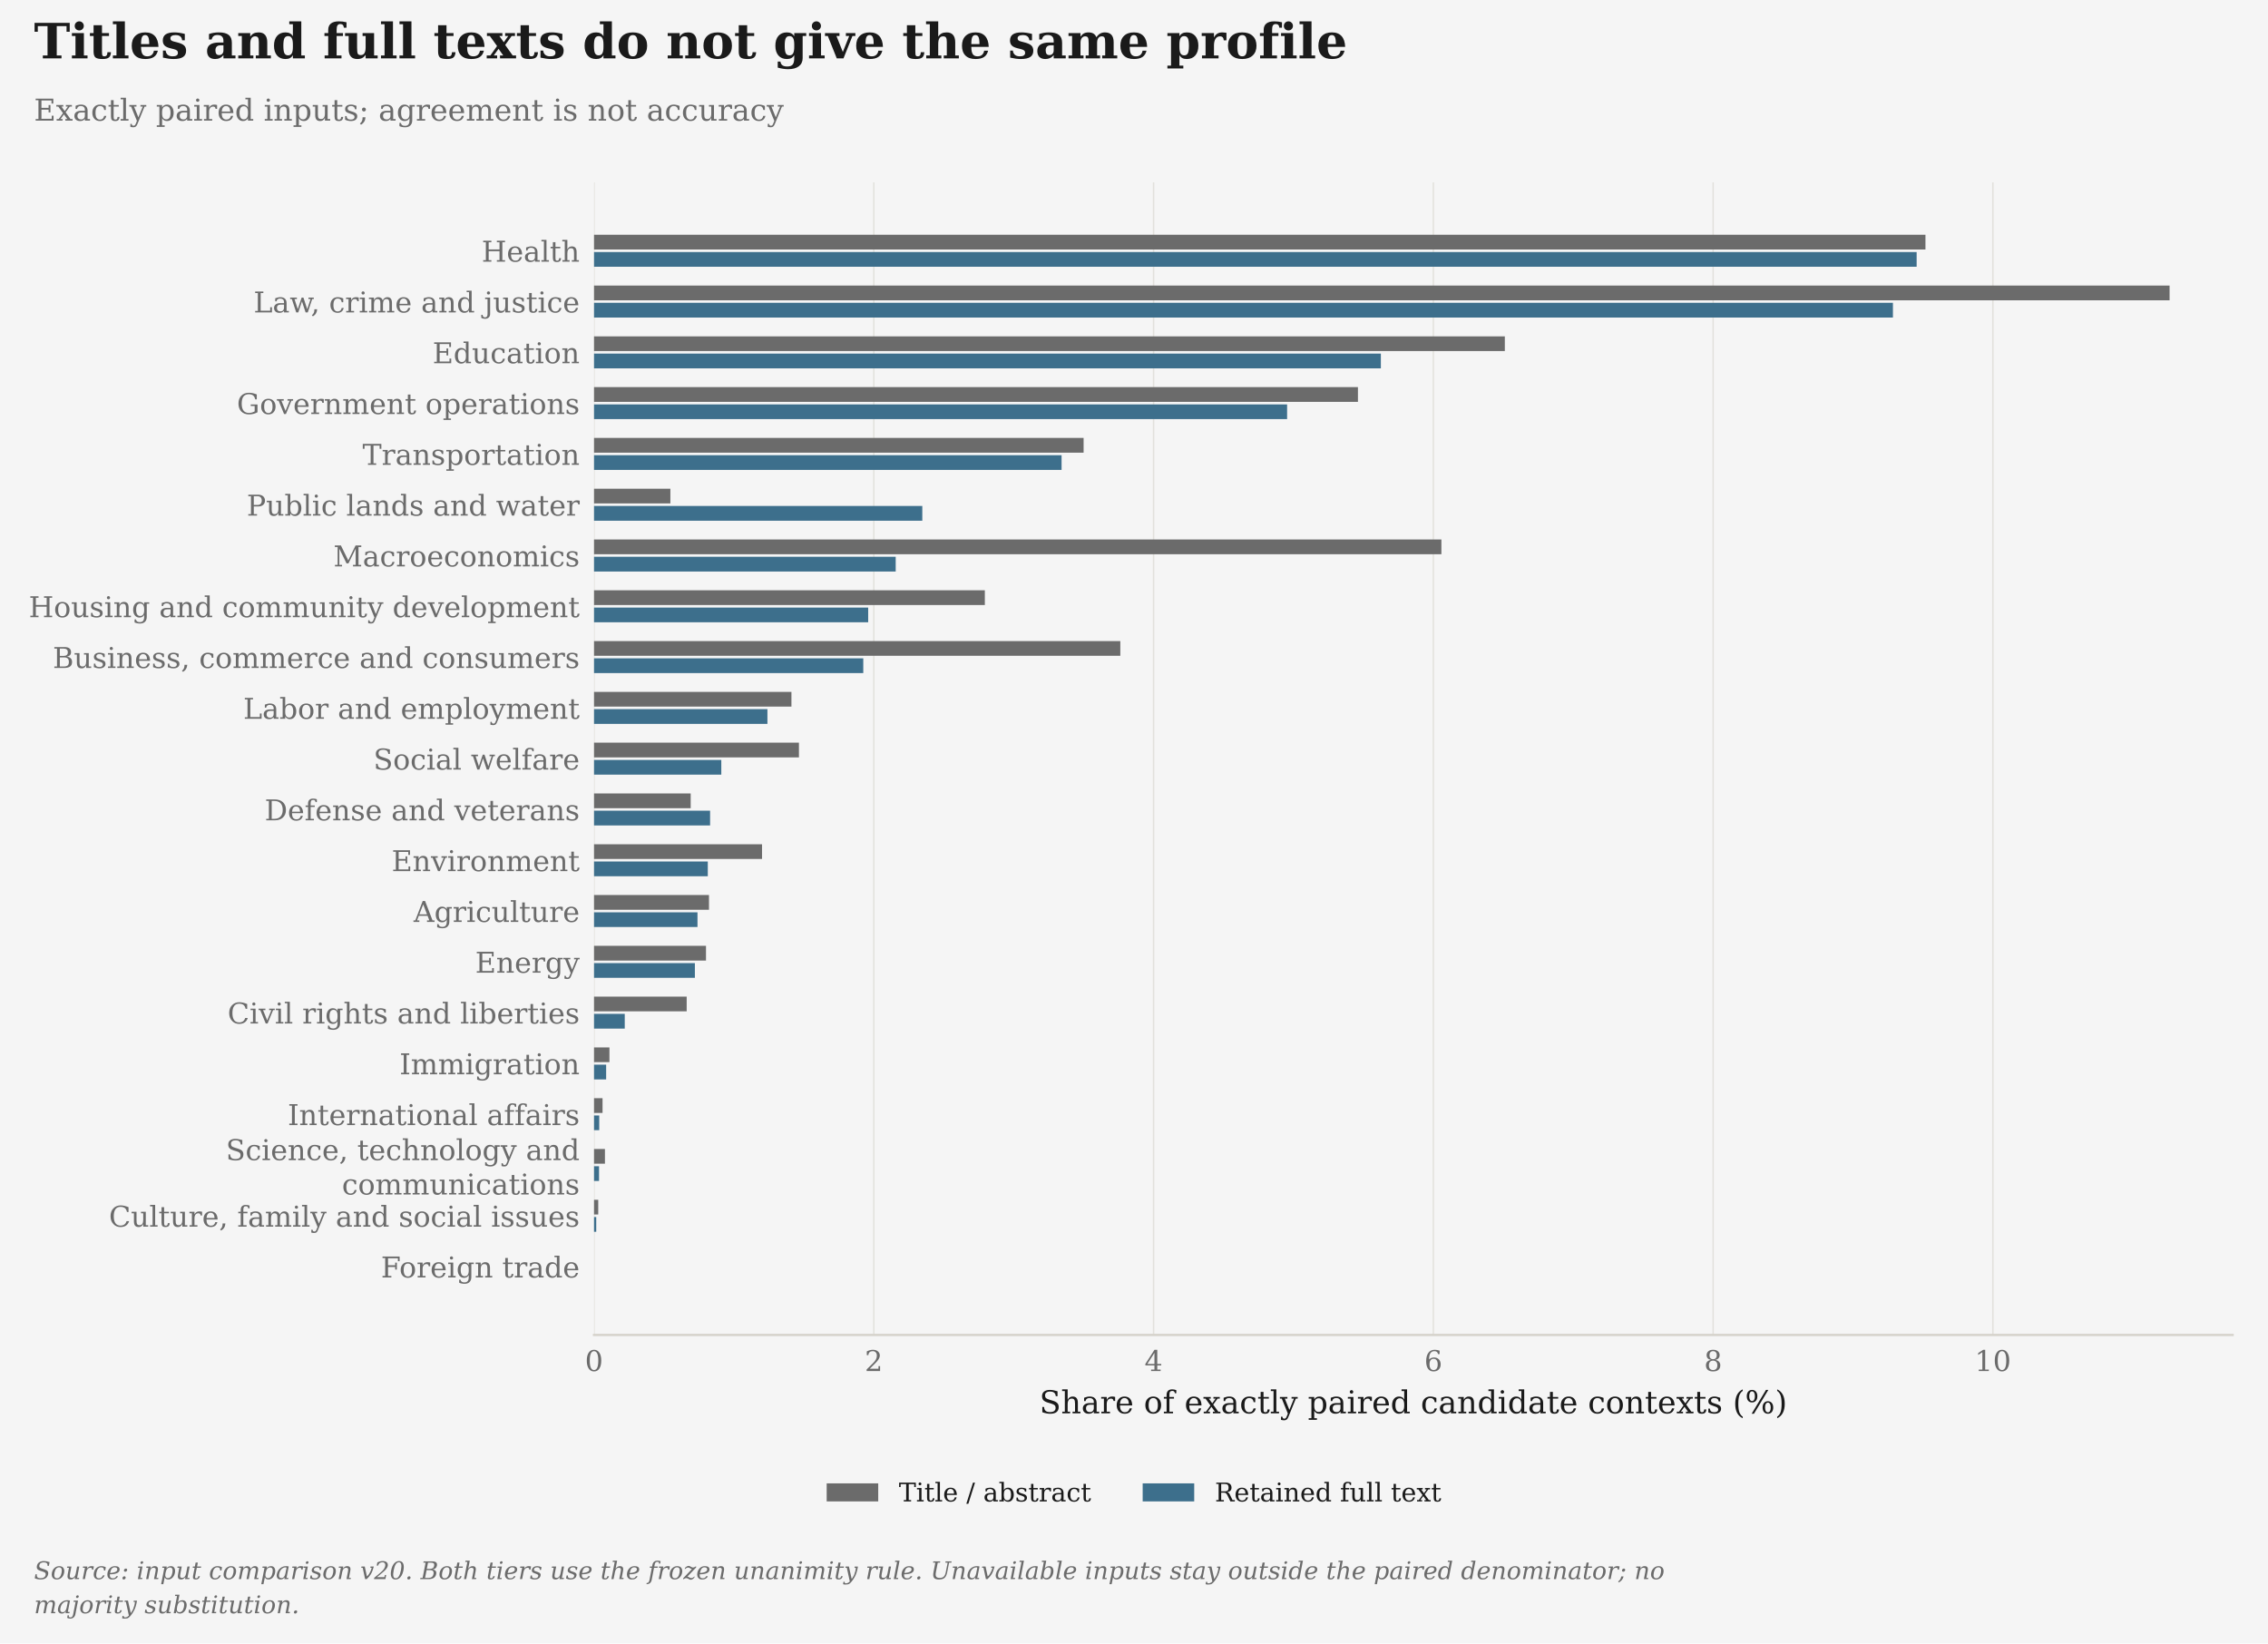
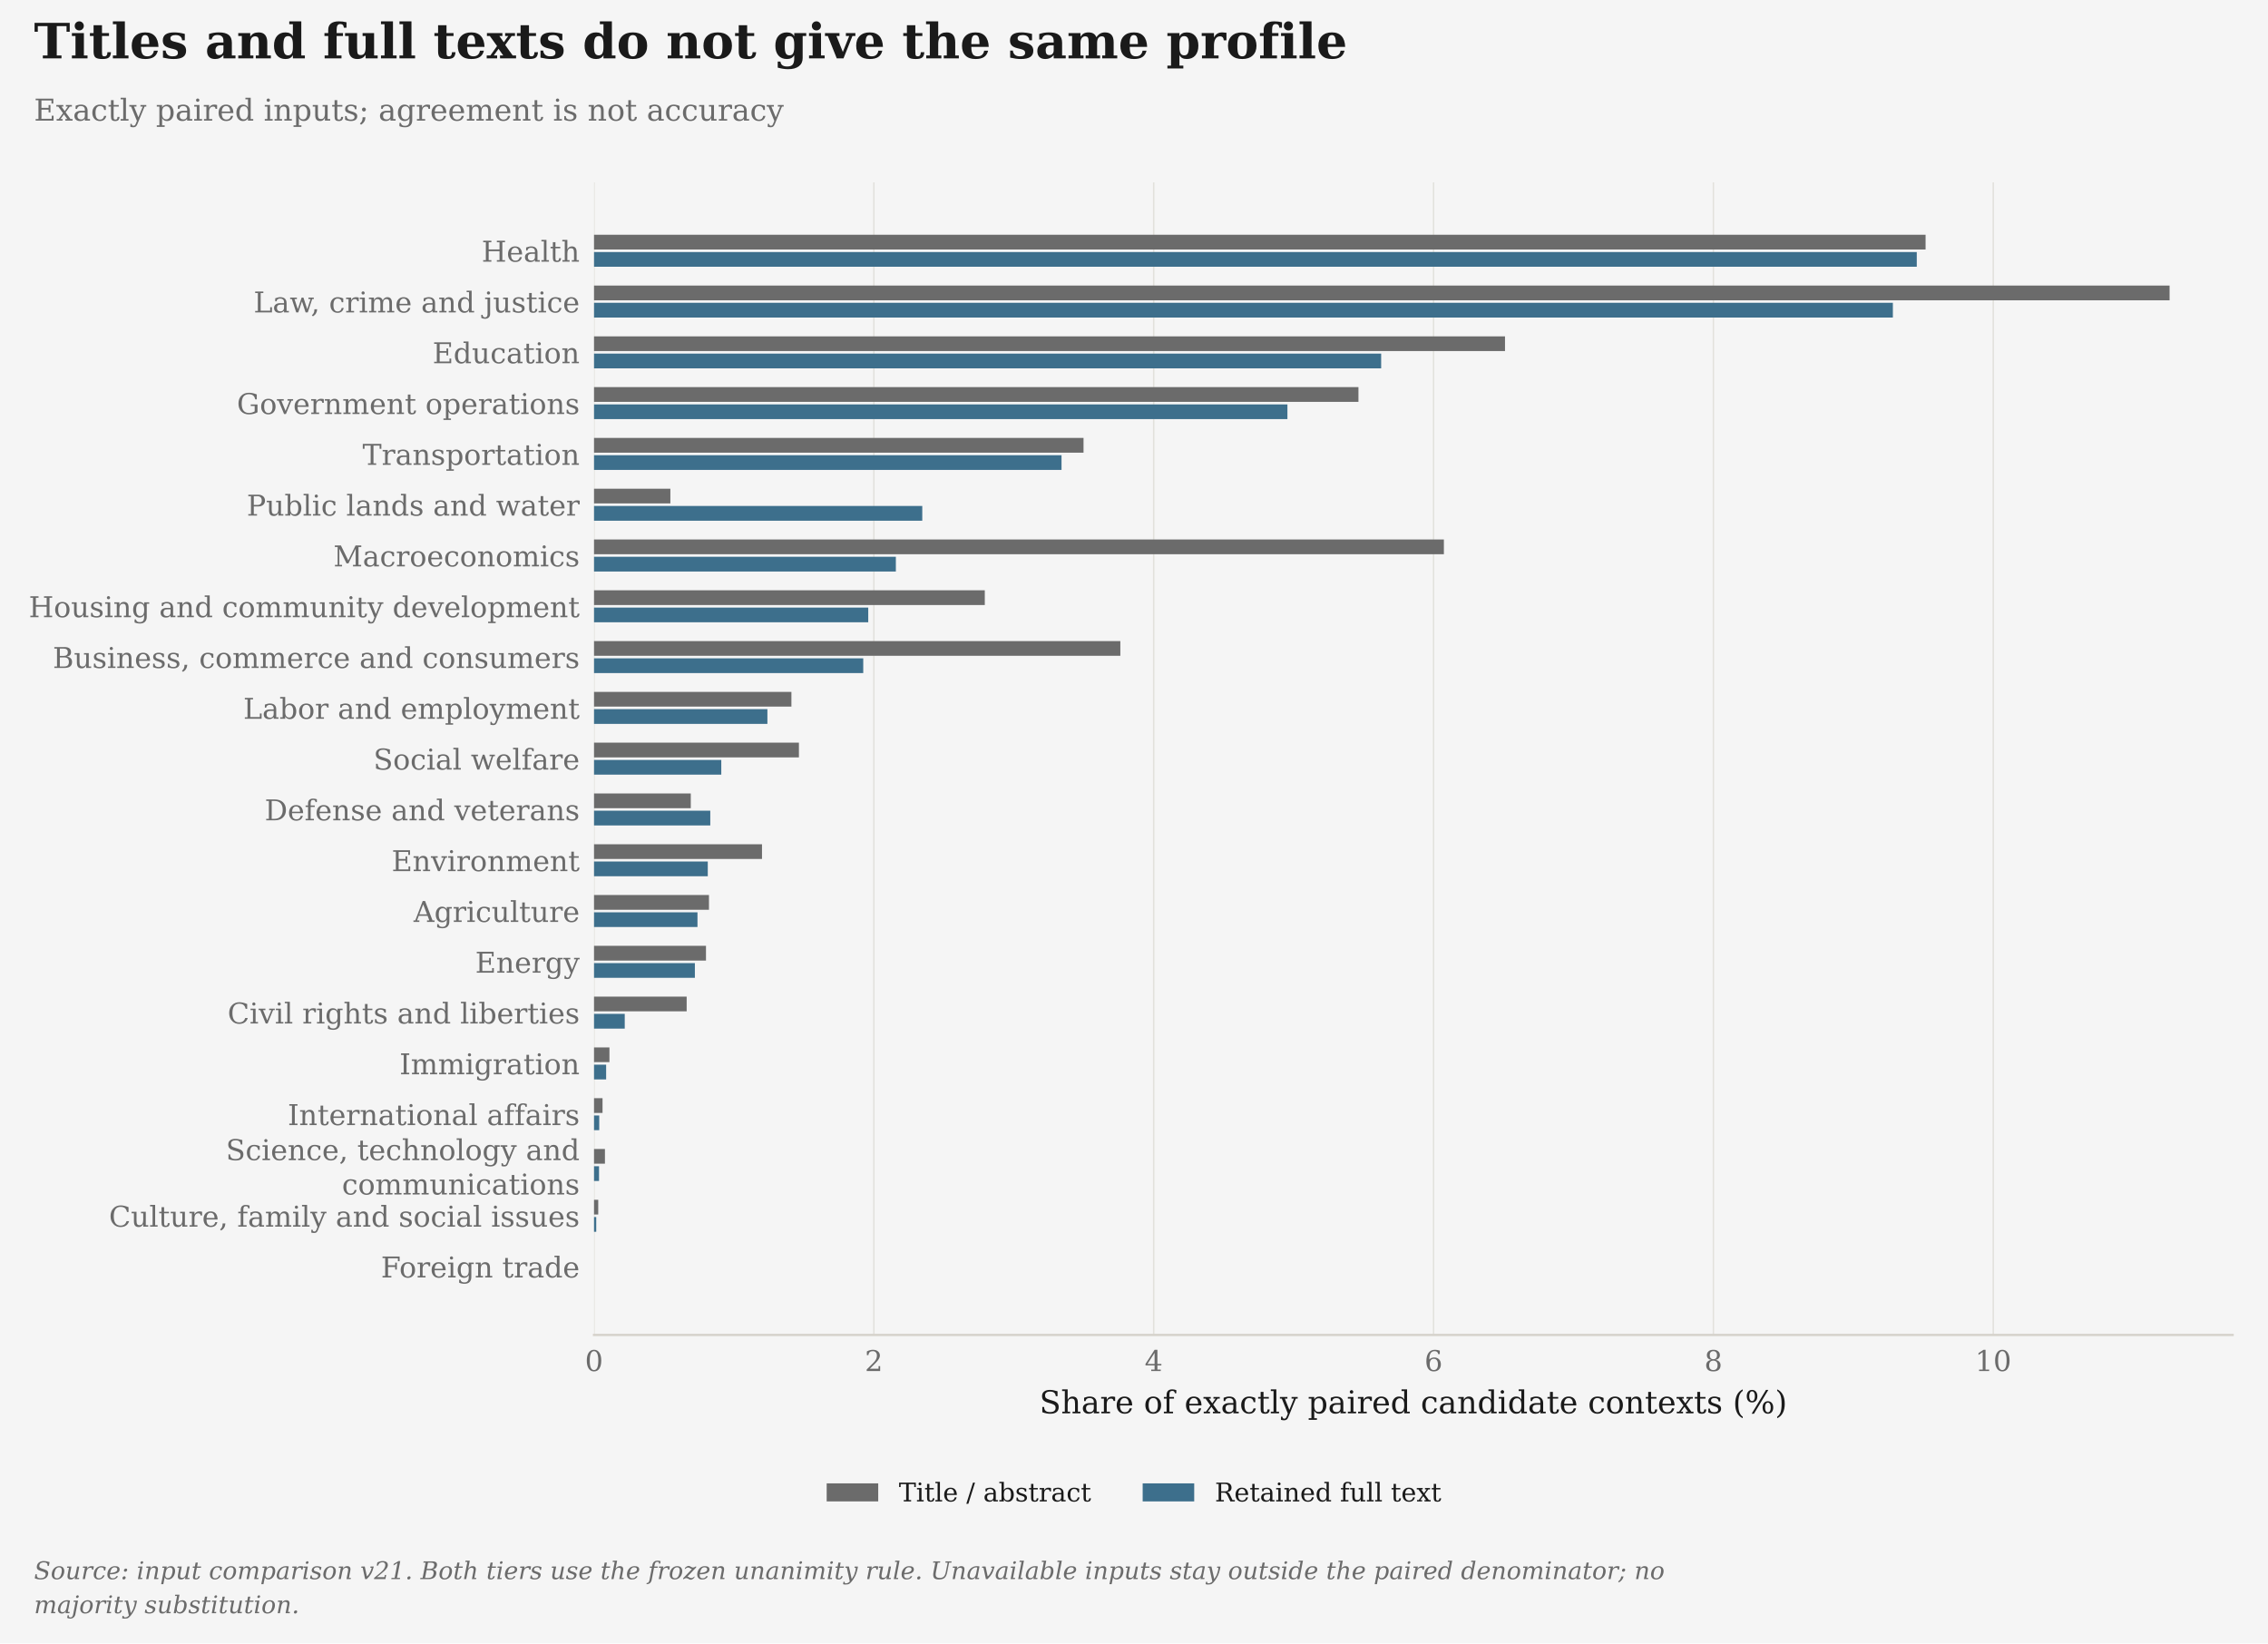
<svg xmlns="http://www.w3.org/2000/svg" width="792pt" height="573.84pt" viewBox="0 0 792 573.84" version="1.1">
  <defs>
    <style type="text/css">*{stroke-linejoin: round; stroke-linecap: butt}</style>
  </defs>
  <g id="figure_1">
    <g id="patch_1">
      <path d="M 0 573.84  L 792 573.84  L 792 0  L 0 0  z " style="fill: #f5f5f5" />
    </g>
    <g id="axes_1">
      <g id="patch_2">
        <path d="M 207.44 466.129  L 779.64 466.129  L 779.64 63.68  L 207.44 63.68  z " style="fill: #f5f5f5" />
      </g>
      <g id="matplotlib.axis_1">
        <g id="xtick_1">
          <g id="line2d_1">
-             <path d="M 207.44 466.129  L 207.44 63.68  " clip-path="url(#p539c1222c3)" style="fill: none; stroke: #d6d3cc; stroke-opacity: 0.6; stroke-width: 0.5; stroke-linecap: square" />
+             <path d="M 207.44 466.129  L 207.44 63.68  " clip-path="url(#p8d690644a4)" style="fill: none; stroke: #d6d3cc; stroke-opacity: 0.6; stroke-width: 0.5; stroke-linecap: square" />
          </g>
          <g id="line2d_2" />
          <g id="text_1">
            <text style="font-size: 10px; font-family: 'DejaVu Serif', 'Bitstream Vera Serif', 'Computer Modern Roman', 'New Century Schoolbook', 'Century Schoolbook L', 'Utopia', 'ITC Bookman', 'Bookman', 'Nimbus Roman No9 L', 'Times New Roman', 'Times', 'Palatino', 'Charter', serif; text-anchor: middle; fill: #6b6b6b" x="207.44" y="478.727" transform="rotate(-0 207.44 478.7269)">0</text>
          </g>
        </g>
        <g id="xtick_2">
          <g id="line2d_3">
-             <path d="M 305.139 466.129  L 305.139 63.68  " clip-path="url(#p539c1222c3)" style="fill: none; stroke: #d6d3cc; stroke-opacity: 0.6; stroke-width: 0.5; stroke-linecap: square" />
+             <path d="M 305.162 466.129  L 305.162 63.68  " clip-path="url(#p8d690644a4)" style="fill: none; stroke: #d6d3cc; stroke-opacity: 0.6; stroke-width: 0.5; stroke-linecap: square" />
          </g>
          <g id="line2d_4" />
          <g id="text_2">
-             <text style="font-size: 10px; font-family: 'DejaVu Serif', 'Bitstream Vera Serif', 'Computer Modern Roman', 'New Century Schoolbook', 'Century Schoolbook L', 'Utopia', 'ITC Bookman', 'Bookman', 'Nimbus Roman No9 L', 'Times New Roman', 'Times', 'Palatino', 'Charter', serif; text-anchor: middle; fill: #6b6b6b" x="305.139" y="478.727" transform="rotate(-0 305.1385 478.7269)">2</text>
+             <text style="font-size: 10px; font-family: 'DejaVu Serif', 'Bitstream Vera Serif', 'Computer Modern Roman', 'New Century Schoolbook', 'Century Schoolbook L', 'Utopia', 'ITC Bookman', 'Bookman', 'Nimbus Roman No9 L', 'Times New Roman', 'Times', 'Palatino', 'Charter', serif; text-anchor: middle; fill: #6b6b6b" x="305.162" y="478.727" transform="rotate(-0 305.1618 478.7269)">2</text>
          </g>
        </g>
        <g id="xtick_3">
          <g id="line2d_5">
-             <path d="M 402.837 466.129  L 402.837 63.68  " clip-path="url(#p539c1222c3)" style="fill: none; stroke: #d6d3cc; stroke-opacity: 0.6; stroke-width: 0.5; stroke-linecap: square" />
+             <path d="M 402.884 466.129  L 402.884 63.68  " clip-path="url(#p8d690644a4)" style="fill: none; stroke: #d6d3cc; stroke-opacity: 0.6; stroke-width: 0.5; stroke-linecap: square" />
          </g>
          <g id="line2d_6" />
          <g id="text_3">
-             <text style="font-size: 10px; font-family: 'DejaVu Serif', 'Bitstream Vera Serif', 'Computer Modern Roman', 'New Century Schoolbook', 'Century Schoolbook L', 'Utopia', 'ITC Bookman', 'Bookman', 'Nimbus Roman No9 L', 'Times New Roman', 'Times', 'Palatino', 'Charter', serif; text-anchor: middle; fill: #6b6b6b" x="402.837" y="478.727" transform="rotate(-0 402.8371 478.7269)">4</text>
+             <text style="font-size: 10px; font-family: 'DejaVu Serif', 'Bitstream Vera Serif', 'Computer Modern Roman', 'New Century Schoolbook', 'Century Schoolbook L', 'Utopia', 'ITC Bookman', 'Bookman', 'Nimbus Roman No9 L', 'Times New Roman', 'Times', 'Palatino', 'Charter', serif; text-anchor: middle; fill: #6b6b6b" x="402.884" y="478.727" transform="rotate(-0 402.8835 478.7269)">4</text>
          </g>
        </g>
        <g id="xtick_4">
          <g id="line2d_7">
-             <path d="M 500.536 466.129  L 500.536 63.68  " clip-path="url(#p539c1222c3)" style="fill: none; stroke: #d6d3cc; stroke-opacity: 0.6; stroke-width: 0.5; stroke-linecap: square" />
+             <path d="M 500.605 466.129  L 500.605 63.68  " clip-path="url(#p8d690644a4)" style="fill: none; stroke: #d6d3cc; stroke-opacity: 0.6; stroke-width: 0.5; stroke-linecap: square" />
          </g>
          <g id="line2d_8" />
          <g id="text_4">
-             <text style="font-size: 10px; font-family: 'DejaVu Serif', 'Bitstream Vera Serif', 'Computer Modern Roman', 'New Century Schoolbook', 'Century Schoolbook L', 'Utopia', 'ITC Bookman', 'Bookman', 'Nimbus Roman No9 L', 'Times New Roman', 'Times', 'Palatino', 'Charter', serif; text-anchor: middle; fill: #6b6b6b" x="500.536" y="478.727" transform="rotate(-0 500.5356 478.7269)">6</text>
+             <text style="font-size: 10px; font-family: 'DejaVu Serif', 'Bitstream Vera Serif', 'Computer Modern Roman', 'New Century Schoolbook', 'Century Schoolbook L', 'Utopia', 'ITC Bookman', 'Bookman', 'Nimbus Roman No9 L', 'Times New Roman', 'Times', 'Palatino', 'Charter', serif; text-anchor: middle; fill: #6b6b6b" x="500.605" y="478.727" transform="rotate(-0 500.6053 478.7269)">6</text>
          </g>
        </g>
        <g id="xtick_5">
          <g id="line2d_9">
-             <path d="M 598.234 466.129  L 598.234 63.68  " clip-path="url(#p539c1222c3)" style="fill: none; stroke: #d6d3cc; stroke-opacity: 0.6; stroke-width: 0.5; stroke-linecap: square" />
+             <path d="M 598.327 466.129  L 598.327 63.68  " clip-path="url(#p8d690644a4)" style="fill: none; stroke: #d6d3cc; stroke-opacity: 0.6; stroke-width: 0.5; stroke-linecap: square" />
          </g>
          <g id="line2d_10" />
          <g id="text_5">
-             <text style="font-size: 10px; font-family: 'DejaVu Serif', 'Bitstream Vera Serif', 'Computer Modern Roman', 'New Century Schoolbook', 'Century Schoolbook L', 'Utopia', 'ITC Bookman', 'Bookman', 'Nimbus Roman No9 L', 'Times New Roman', 'Times', 'Palatino', 'Charter', serif; text-anchor: middle; fill: #6b6b6b" x="598.234" y="478.727" transform="rotate(-0 598.2341 478.7269)">8</text>
+             <text style="font-size: 10px; font-family: 'DejaVu Serif', 'Bitstream Vera Serif', 'Computer Modern Roman', 'New Century Schoolbook', 'Century Schoolbook L', 'Utopia', 'ITC Bookman', 'Bookman', 'Nimbus Roman No9 L', 'Times New Roman', 'Times', 'Palatino', 'Charter', serif; text-anchor: middle; fill: #6b6b6b" x="598.327" y="478.727" transform="rotate(-0 598.327 478.7269)">8</text>
          </g>
        </g>
        <g id="xtick_6">
          <g id="line2d_11">
-             <path d="M 695.933 466.129  L 695.933 63.68  " clip-path="url(#p539c1222c3)" style="fill: none; stroke: #d6d3cc; stroke-opacity: 0.6; stroke-width: 0.5; stroke-linecap: square" />
+             <path d="M 696.049 466.129  L 696.049 63.68  " clip-path="url(#p8d690644a4)" style="fill: none; stroke: #d6d3cc; stroke-opacity: 0.6; stroke-width: 0.5; stroke-linecap: square" />
          </g>
          <g id="line2d_12" />
          <g id="text_6">
-             <text style="font-size: 10px; font-family: 'DejaVu Serif', 'Bitstream Vera Serif', 'Computer Modern Roman', 'New Century Schoolbook', 'Century Schoolbook L', 'Utopia', 'ITC Bookman', 'Bookman', 'Nimbus Roman No9 L', 'Times New Roman', 'Times', 'Palatino', 'Charter', serif; text-anchor: middle; fill: #6b6b6b" x="695.933" y="478.727" transform="rotate(-0 695.9326 478.7269)">10</text>
+             <text style="font-size: 10px; font-family: 'DejaVu Serif', 'Bitstream Vera Serif', 'Computer Modern Roman', 'New Century Schoolbook', 'Century Schoolbook L', 'Utopia', 'ITC Bookman', 'Bookman', 'Nimbus Roman No9 L', 'Times New Roman', 'Times', 'Palatino', 'Charter', serif; text-anchor: middle; fill: #6b6b6b" x="696.049" y="478.727" transform="rotate(-0 696.0488 478.7269)">10</text>
          </g>
        </g>
        <g id="text_7">
          <text style="font-size: 11px; font-family: 'DejaVu Serif', 'Bitstream Vera Serif', 'Computer Modern Roman', 'New Century Schoolbook', 'Century Schoolbook L', 'Utopia', 'ITC Bookman', 'Bookman', 'Nimbus Roman No9 L', 'Times New Roman', 'Times', 'Palatino', 'Charter', serif; text-anchor: middle; fill: #1a1a1a" x="493.54" y="493.488" transform="rotate(-0 493.54 493.4875)">Share of exactly paired candidate contexts (%)</text>
        </g>
      </g>
      <g id="matplotlib.axis_2">
        <g id="ytick_1">
          <g id="line2d_13" />
          <g id="text_8">
            <text style="font-size: 10px; font-family: 'DejaVu Serif', 'Bitstream Vera Serif', 'Computer Modern Roman', 'New Century Schoolbook', 'Century Schoolbook L', 'Utopia', 'ITC Bookman', 'Bookman', 'Nimbus Roman No9 L', 'Times New Roman', 'Times', 'Palatino', 'Charter', serif; text-anchor: end; fill: #6b6b6b" x="202.44" y="91.359" transform="rotate(-0 202.44 91.35866)">Health</text>
          </g>
        </g>
        <g id="ytick_2">
          <g id="line2d_14" />
          <g id="text_9">
            <text style="font-size: 10px; font-family: 'DejaVu Serif', 'Bitstream Vera Serif', 'Computer Modern Roman', 'New Century Schoolbook', 'Century Schoolbook L', 'Utopia', 'ITC Bookman', 'Bookman', 'Nimbus Roman No9 L', 'Times New Roman', 'Times', 'Palatino', 'Charter', serif; text-anchor: end; fill: #6b6b6b" x="202.44" y="109.093" transform="rotate(-0 202.44 109.0932)">Law, crime and justice</text>
          </g>
        </g>
        <g id="ytick_3">
          <g id="line2d_15" />
          <g id="text_10">
            <text style="font-size: 10px; font-family: 'DejaVu Serif', 'Bitstream Vera Serif', 'Computer Modern Roman', 'New Century Schoolbook', 'Century Schoolbook L', 'Utopia', 'ITC Bookman', 'Bookman', 'Nimbus Roman No9 L', 'Times New Roman', 'Times', 'Palatino', 'Charter', serif; text-anchor: end; fill: #6b6b6b" x="202.44" y="126.828" transform="rotate(-0 202.44 126.8277)">Education</text>
          </g>
        </g>
        <g id="ytick_4">
          <g id="line2d_16" />
          <g id="text_11">
            <text style="font-size: 10px; font-family: 'DejaVu Serif', 'Bitstream Vera Serif', 'Computer Modern Roman', 'New Century Schoolbook', 'Century Schoolbook L', 'Utopia', 'ITC Bookman', 'Bookman', 'Nimbus Roman No9 L', 'Times New Roman', 'Times', 'Palatino', 'Charter', serif; text-anchor: end; fill: #6b6b6b" x="202.44" y="144.562" transform="rotate(-0 202.44 144.5618)">Government operations</text>
          </g>
        </g>
        <g id="ytick_5">
          <g id="line2d_17" />
          <g id="text_12">
            <text style="font-size: 10px; font-family: 'DejaVu Serif', 'Bitstream Vera Serif', 'Computer Modern Roman', 'New Century Schoolbook', 'Century Schoolbook L', 'Utopia', 'ITC Bookman', 'Bookman', 'Nimbus Roman No9 L', 'Times New Roman', 'Times', 'Palatino', 'Charter', serif; text-anchor: end; fill: #6b6b6b" x="202.44" y="162.296" transform="rotate(-0 202.44 162.2963)">Transportation</text>
          </g>
        </g>
        <g id="ytick_6">
          <g id="line2d_18" />
          <g id="text_13">
            <text style="font-size: 10px; font-family: 'DejaVu Serif', 'Bitstream Vera Serif', 'Computer Modern Roman', 'New Century Schoolbook', 'Century Schoolbook L', 'Utopia', 'ITC Bookman', 'Bookman', 'Nimbus Roman No9 L', 'Times New Roman', 'Times', 'Palatino', 'Charter', serif; text-anchor: end; fill: #6b6b6b" x="202.44" y="180.031" transform="rotate(-0 202.44 180.0312)">Public lands and water</text>
          </g>
        </g>
        <g id="ytick_7">
          <g id="line2d_19" />
          <g id="text_14">
            <text style="font-size: 10px; font-family: 'DejaVu Serif', 'Bitstream Vera Serif', 'Computer Modern Roman', 'New Century Schoolbook', 'Century Schoolbook L', 'Utopia', 'ITC Bookman', 'Bookman', 'Nimbus Roman No9 L', 'Times New Roman', 'Times', 'Palatino', 'Charter', serif; text-anchor: end; fill: #6b6b6b" x="202.44" y="197.765" transform="rotate(-0 202.44 197.7654)">Macroeconomics</text>
          </g>
        </g>
        <g id="ytick_8">
          <g id="line2d_20" />
          <g id="text_15">
            <text style="font-size: 10px; font-family: 'DejaVu Serif', 'Bitstream Vera Serif', 'Computer Modern Roman', 'New Century Schoolbook', 'Century Schoolbook L', 'Utopia', 'ITC Bookman', 'Bookman', 'Nimbus Roman No9 L', 'Times New Roman', 'Times', 'Palatino', 'Charter', serif; text-anchor: end; fill: #6b6b6b" x="202.44" y="215.5" transform="rotate(-0 202.44 215.5003)">Housing and community development</text>
          </g>
        </g>
        <g id="ytick_9">
          <g id="line2d_21" />
          <g id="text_16">
            <text style="font-size: 10px; font-family: 'DejaVu Serif', 'Bitstream Vera Serif', 'Computer Modern Roman', 'New Century Schoolbook', 'Century Schoolbook L', 'Utopia', 'ITC Bookman', 'Bookman', 'Nimbus Roman No9 L', 'Times New Roman', 'Times', 'Palatino', 'Charter', serif; text-anchor: end; fill: #6b6b6b" x="202.44" y="233.235" transform="rotate(-0 202.44 233.2348)">Business, commerce and consumers</text>
          </g>
        </g>
        <g id="ytick_10">
          <g id="line2d_22" />
          <g id="text_17">
            <text style="font-size: 10px; font-family: 'DejaVu Serif', 'Bitstream Vera Serif', 'Computer Modern Roman', 'New Century Schoolbook', 'Century Schoolbook L', 'Utopia', 'ITC Bookman', 'Bookman', 'Nimbus Roman No9 L', 'Times New Roman', 'Times', 'Palatino', 'Charter', serif; text-anchor: end; fill: #6b6b6b" x="202.44" y="250.969" transform="rotate(-0 202.44 250.9693)">Labor and employment</text>
          </g>
        </g>
        <g id="ytick_11">
          <g id="line2d_23" />
          <g id="text_18">
            <text style="font-size: 10px; font-family: 'DejaVu Serif', 'Bitstream Vera Serif', 'Computer Modern Roman', 'New Century Schoolbook', 'Century Schoolbook L', 'Utopia', 'ITC Bookman', 'Bookman', 'Nimbus Roman No9 L', 'Times New Roman', 'Times', 'Palatino', 'Charter', serif; text-anchor: end; fill: #6b6b6b" x="202.44" y="268.704" transform="rotate(-0 202.44 268.7038)">Social welfare</text>
          </g>
        </g>
        <g id="ytick_12">
          <g id="line2d_24" />
          <g id="text_19">
            <text style="font-size: 10px; font-family: 'DejaVu Serif', 'Bitstream Vera Serif', 'Computer Modern Roman', 'New Century Schoolbook', 'Century Schoolbook L', 'Utopia', 'ITC Bookman', 'Bookman', 'Nimbus Roman No9 L', 'Times New Roman', 'Times', 'Palatino', 'Charter', serif; text-anchor: end; fill: #6b6b6b" x="202.44" y="286.438" transform="rotate(-0 202.44 286.4383)">Defense and veterans</text>
          </g>
        </g>
        <g id="ytick_13">
          <g id="line2d_25" />
          <g id="text_20">
            <text style="font-size: 10px; font-family: 'DejaVu Serif', 'Bitstream Vera Serif', 'Computer Modern Roman', 'New Century Schoolbook', 'Century Schoolbook L', 'Utopia', 'ITC Bookman', 'Bookman', 'Nimbus Roman No9 L', 'Times New Roman', 'Times', 'Palatino', 'Charter', serif; text-anchor: end; fill: #6b6b6b" x="202.44" y="304.172" transform="rotate(-0 202.44 304.1724)">Environment</text>
          </g>
        </g>
        <g id="ytick_14">
          <g id="line2d_26" />
          <g id="text_21">
            <text style="font-size: 10px; font-family: 'DejaVu Serif', 'Bitstream Vera Serif', 'Computer Modern Roman', 'New Century Schoolbook', 'Century Schoolbook L', 'Utopia', 'ITC Bookman', 'Bookman', 'Nimbus Roman No9 L', 'Times New Roman', 'Times', 'Palatino', 'Charter', serif; text-anchor: end; fill: #6b6b6b" x="202.44" y="321.907" transform="rotate(-0 202.44 321.9073)">Agriculture</text>
          </g>
        </g>
        <g id="ytick_15">
          <g id="line2d_27" />
          <g id="text_22">
            <text style="font-size: 10px; font-family: 'DejaVu Serif', 'Bitstream Vera Serif', 'Computer Modern Roman', 'New Century Schoolbook', 'Century Schoolbook L', 'Utopia', 'ITC Bookman', 'Bookman', 'Nimbus Roman No9 L', 'Times New Roman', 'Times', 'Palatino', 'Charter', serif; text-anchor: end; fill: #6b6b6b" x="202.44" y="339.641" transform="rotate(-0 202.44 339.6415)">Energy</text>
          </g>
        </g>
        <g id="ytick_16">
          <g id="line2d_28" />
          <g id="text_23">
            <text style="font-size: 10px; font-family: 'DejaVu Serif', 'Bitstream Vera Serif', 'Computer Modern Roman', 'New Century Schoolbook', 'Century Schoolbook L', 'Utopia', 'ITC Bookman', 'Bookman', 'Nimbus Roman No9 L', 'Times New Roman', 'Times', 'Palatino', 'Charter', serif; text-anchor: end; fill: #6b6b6b" x="202.44" y="357.376" transform="rotate(-0 202.44 357.3764)">Civil rights and liberties</text>
          </g>
        </g>
        <g id="ytick_17">
          <g id="line2d_29" />
          <g id="text_24">
            <text style="font-size: 10px; font-family: 'DejaVu Serif', 'Bitstream Vera Serif', 'Computer Modern Roman', 'New Century Schoolbook', 'Century Schoolbook L', 'Utopia', 'ITC Bookman', 'Bookman', 'Nimbus Roman No9 L', 'Times New Roman', 'Times', 'Palatino', 'Charter', serif; text-anchor: end; fill: #6b6b6b" x="202.44" y="375.11" transform="rotate(-0 202.44 375.1105)">Immigration</text>
          </g>
        </g>
        <g id="ytick_18">
          <g id="line2d_30" />
          <g id="text_25">
            <text style="font-size: 10px; font-family: 'DejaVu Serif', 'Bitstream Vera Serif', 'Computer Modern Roman', 'New Century Schoolbook', 'Century Schoolbook L', 'Utopia', 'ITC Bookman', 'Bookman', 'Nimbus Roman No9 L', 'Times New Roman', 'Times', 'Palatino', 'Charter', serif; text-anchor: end; fill: #6b6b6b" x="202.44" y="392.845" transform="rotate(-0 202.44 392.8454)">International affairs</text>
          </g>
        </g>
        <g id="ytick_19">
          <g id="line2d_31" />
          <g id="text_26">
            <text style="font-size: 10px; font-family: 'DejaVu Serif', 'Bitstream Vera Serif', 'Computer Modern Roman', 'New Century Schoolbook', 'Century Schoolbook L', 'Utopia', 'ITC Bookman', 'Bookman', 'Nimbus Roman No9 L', 'Times New Roman', 'Times', 'Palatino', 'Charter', serif; fill: #6b6b6b" transform="translate(78.865 405.0794)">Science, technology and</text>
            <text style="font-size: 10px; font-family: 'DejaVu Serif', 'Bitstream Vera Serif', 'Computer Modern Roman', 'New Century Schoolbook', 'Century Schoolbook L', 'Utopia', 'ITC Bookman', 'Bookman', 'Nimbus Roman No9 L', 'Times New Roman', 'Times', 'Palatino', 'Charter', serif; fill: #6b6b6b" transform="translate(119.4025 417.0814)">communications</text>
          </g>
        </g>
        <g id="ytick_20">
          <g id="line2d_32" />
          <g id="text_27">
            <text style="font-size: 10px; font-family: 'DejaVu Serif', 'Bitstream Vera Serif', 'Computer Modern Roman', 'New Century Schoolbook', 'Century Schoolbook L', 'Utopia', 'ITC Bookman', 'Bookman', 'Nimbus Roman No9 L', 'Times New Roman', 'Times', 'Palatino', 'Charter', serif; text-anchor: end; fill: #6b6b6b" x="202.44" y="428.314" transform="rotate(-0 202.44 428.3144)">Culture, family and social issues</text>
          </g>
        </g>
        <g id="ytick_21">
          <g id="line2d_33" />
          <g id="text_28">
            <text style="font-size: 10px; font-family: 'DejaVu Serif', 'Bitstream Vera Serif', 'Computer Modern Roman', 'New Century Schoolbook', 'Century Schoolbook L', 'Utopia', 'ITC Bookman', 'Bookman', 'Nimbus Roman No9 L', 'Times New Roman', 'Times', 'Palatino', 'Charter', serif; text-anchor: end; fill: #6b6b6b" x="202.44" y="446.049" transform="rotate(-0 202.44 446.0489)">Foreign trade</text>
          </g>
        </g>
      </g>
      <g id="patch_3">
-         <path d="M 207.44 81.973  L 672.38 81.973  L 672.38 87.116  L 207.44 87.116  z " clip-path="url(#p539c1222c3)" style="fill: #6b6b6b" />
+         <path d="M 207.44 81.973  L 672.426 81.973  L 672.426 87.116  L 207.44 87.116  z " clip-path="url(#p8d690644a4)" style="fill: #6b6b6b" />
      </g>
      <g id="patch_4">
-         <path d="M 207.44 99.708  L 757.632 99.708  L 757.632 104.851  L 207.44 104.851  z " clip-path="url(#p539c1222c3)" style="fill: #6b6b6b" />
+         <path d="M 207.44 99.708  L 757.632 99.708  L 757.632 104.851  L 207.44 104.851  z " clip-path="url(#p8d690644a4)" style="fill: #6b6b6b" />
      </g>
      <g id="patch_5">
-         <path d="M 207.44 117.442  L 525.494 117.442  L 525.494 122.585  L 207.44 122.585  z " clip-path="url(#p539c1222c3)" style="fill: #6b6b6b" />
+         <path d="M 207.44 117.442  L 525.559 117.442  L 525.559 122.585  L 207.44 122.585  z " clip-path="url(#p8d690644a4)" style="fill: #6b6b6b" />
      </g>
      <g id="patch_6">
-         <path d="M 207.44 135.177  L 474.203 135.177  L 474.203 140.32  L 207.44 140.32  z " clip-path="url(#p539c1222c3)" style="fill: #6b6b6b" />
+         <path d="M 207.44 135.177  L 474.379 135.177  L 474.379 140.32  L 207.44 140.32  z " clip-path="url(#p8d690644a4)" style="fill: #6b6b6b" />
      </g>
      <g id="patch_7">
-         <path d="M 207.44 152.911  L 378.399 152.911  L 378.399 158.054  L 207.44 158.054  z " clip-path="url(#p539c1222c3)" style="fill: #6b6b6b" />
+         <path d="M 207.44 152.911  L 378.377 152.911  L 378.377 158.054  L 207.44 158.054  z " clip-path="url(#p8d690644a4)" style="fill: #6b6b6b" />
      </g>
      <g id="patch_8">
-         <path d="M 207.44 170.646  L 234.099 170.646  L 234.099 175.789  L 207.44 175.789  z " clip-path="url(#p539c1222c3)" style="fill: #6b6b6b" />
+         <path d="M 207.44 170.646  L 234.095 170.646  L 234.095 175.789  L 207.44 175.789  z " clip-path="url(#p8d690644a4)" style="fill: #6b6b6b" />
      </g>
      <g id="patch_9">
-         <path d="M 207.44 188.38  L 503.343 188.38  L 503.343 193.523  L 207.44 193.523  z " clip-path="url(#p539c1222c3)" style="fill: #6b6b6b" />
+         <path d="M 207.44 188.38  L 504.213 188.38  L 504.213 193.523  L 207.44 193.523  z " clip-path="url(#p8d690644a4)" style="fill: #6b6b6b" />
      </g>
      <g id="patch_10">
-         <path d="M 207.44 206.115  L 343.914 206.115  L 343.914 211.258  L 207.44 211.258  z " clip-path="url(#p539c1222c3)" style="fill: #6b6b6b" />
+         <path d="M 207.44 206.115  L 343.896 206.115  L 343.896 211.258  L 207.44 211.258  z " clip-path="url(#p8d690644a4)" style="fill: #6b6b6b" />
      </g>
      <g id="patch_11">
-         <path d="M 207.44 223.849  L 391.222 223.849  L 391.222 228.992  L 207.44 228.992  z " clip-path="url(#p539c1222c3)" style="fill: #6b6b6b" />
+         <path d="M 207.44 223.849  L 391.233 223.849  L 391.233 228.992  L 207.44 228.992  z " clip-path="url(#p8d690644a4)" style="fill: #6b6b6b" />
      </g>
      <g id="patch_12">
-         <path d="M 207.44 241.584  L 276.376 241.584  L 276.376 246.727  L 207.44 246.727  z " clip-path="url(#p539c1222c3)" style="fill: #6b6b6b" />
+         <path d="M 207.44 241.584  L 276.367 241.584  L 276.367 246.727  L 207.44 246.727  z " clip-path="url(#p8d690644a4)" style="fill: #6b6b6b" />
      </g>
      <g id="patch_13">
-         <path d="M 207.44 259.318  L 278.996 259.318  L 278.996 264.461  L 207.44 264.461  z " clip-path="url(#p539c1222c3)" style="fill: #6b6b6b" />
+         <path d="M 207.44 259.318  L 278.987 259.318  L 278.987 264.461  L 207.44 264.461  z " clip-path="url(#p8d690644a4)" style="fill: #6b6b6b" />
      </g>
      <g id="patch_14">
-         <path d="M 207.44 277.053  L 241.192 277.053  L 241.192 282.196  L 207.44 282.196  z " clip-path="url(#p539c1222c3)" style="fill: #6b6b6b" />
+         <path d="M 207.44 277.053  L 241.222 277.053  L 241.222 282.196  L 207.44 282.196  z " clip-path="url(#p8d690644a4)" style="fill: #6b6b6b" />
      </g>
      <g id="patch_15">
-         <path d="M 207.44 294.787  L 266.103 294.787  L 266.103 299.93  L 207.44 299.93  z " clip-path="url(#p539c1222c3)" style="fill: #6b6b6b" />
+         <path d="M 207.44 294.787  L 266.096 294.787  L 266.096 299.93  L 207.44 299.93  z " clip-path="url(#p8d690644a4)" style="fill: #6b6b6b" />
      </g>
      <g id="patch_16">
-         <path d="M 207.44 312.522  L 247.585 312.522  L 247.585 317.665  L 207.44 317.665  z " clip-path="url(#p539c1222c3)" style="fill: #6b6b6b" />
+         <path d="M 207.44 312.522  L 247.58 312.522  L 247.58 317.665  L 207.44 317.665  z " clip-path="url(#p8d690644a4)" style="fill: #6b6b6b" />
      </g>
      <g id="patch_17">
-         <path d="M 207.44 330.256  L 246.537 330.256  L 246.537 335.399  L 207.44 335.399  z " clip-path="url(#p539c1222c3)" style="fill: #6b6b6b" />
+         <path d="M 207.44 330.256  L 246.532 330.256  L 246.532 335.399  L 207.44 335.399  z " clip-path="url(#p8d690644a4)" style="fill: #6b6b6b" />
      </g>
      <g id="patch_18">
-         <path d="M 207.44 347.991  L 239.794 347.991  L 239.794 353.134  L 207.44 353.134  z " clip-path="url(#p539c1222c3)" style="fill: #6b6b6b" />
+         <path d="M 207.44 347.991  L 239.79 347.991  L 239.79 353.134  L 207.44 353.134  z " clip-path="url(#p8d690644a4)" style="fill: #6b6b6b" />
      </g>
      <g id="patch_19">
-         <path d="M 207.44 365.725  L 212.821 365.725  L 212.821 370.868  L 207.44 370.868  z " clip-path="url(#p539c1222c3)" style="fill: #6b6b6b" />
+         <path d="M 207.44 365.725  L 212.82 365.725  L 212.82 370.868  L 207.44 370.868  z " clip-path="url(#p8d690644a4)" style="fill: #6b6b6b" />
      </g>
      <g id="patch_20">
-         <path d="M 207.44 383.46  L 210.41 383.46  L 210.41 388.603  L 207.44 388.603  z " clip-path="url(#p539c1222c3)" style="fill: #6b6b6b" />
+         <path d="M 207.44 383.46  L 210.409 383.46  L 210.409 388.603  L 207.44 388.603  z " clip-path="url(#p8d690644a4)" style="fill: #6b6b6b" />
      </g>
      <g id="patch_21">
-         <path d="M 207.44 401.194  L 211.248 401.194  L 211.248 406.337  L 207.44 406.337  z " clip-path="url(#p539c1222c3)" style="fill: #6b6b6b" />
+         <path d="M 207.44 401.194  L 211.248 401.194  L 211.248 406.337  L 207.44 406.337  z " clip-path="url(#p8d690644a4)" style="fill: #6b6b6b" />
      </g>
      <g id="patch_22">
-         <path d="M 207.44 418.929  L 208.907 418.929  L 208.907 424.072  L 207.44 424.072  z " clip-path="url(#p539c1222c3)" style="fill: #6b6b6b" />
+         <path d="M 207.44 418.929  L 208.907 418.929  L 208.907 424.072  L 207.44 424.072  z " clip-path="url(#p8d690644a4)" style="fill: #6b6b6b" />
      </g>
      <g id="patch_23">
-         <path d="M 207.44 436.663  L 207.44 436.663  L 207.44 441.806  L 207.44 441.806  z " clip-path="url(#p539c1222c3)" style="fill: #6b6b6b" />
+         <path d="M 207.44 436.663  L 207.44 436.663  L 207.44 441.806  L 207.44 441.806  z " clip-path="url(#p8d690644a4)" style="fill: #6b6b6b" />
      </g>
      <g id="patch_24">
-         <path d="M 207.44 88.003  L 669.305 88.003  L 669.305 93.146  L 207.44 93.146  z " clip-path="url(#p539c1222c3)" style="fill: #3d6f8c" />
+         <path d="M 207.44 88.003  L 669.351 88.003  L 669.351 93.146  L 207.44 93.146  z " clip-path="url(#p8d690644a4)" style="fill: #3d6f8c" />
      </g>
      <g id="patch_25">
-         <path d="M 207.44 105.737  L 661.025 105.737  L 661.025 110.88  L 207.44 110.88  z " clip-path="url(#p539c1222c3)" style="fill: #3d6f8c" />
+         <path d="M 207.44 105.737  L 661.002 105.737  L 661.002 110.88  L 207.44 110.88  z " clip-path="url(#p8d690644a4)" style="fill: #3d6f8c" />
      </g>
      <g id="patch_26">
-         <path d="M 207.44 123.472  L 482.204 123.472  L 482.204 128.615  L 207.44 128.615  z " clip-path="url(#p539c1222c3)" style="fill: #3d6f8c" />
+         <path d="M 207.44 123.472  L 482.309 123.472  L 482.309 128.615  L 207.44 128.615  z " clip-path="url(#p8d690644a4)" style="fill: #3d6f8c" />
      </g>
      <g id="patch_27">
-         <path d="M 207.44 141.206  L 449.466 141.206  L 449.466 146.349  L 207.44 146.349  z " clip-path="url(#p539c1222c3)" style="fill: #3d6f8c" />
+         <path d="M 207.44 141.206  L 449.575 141.206  L 449.575 146.349  L 207.44 146.349  z " clip-path="url(#p8d690644a4)" style="fill: #3d6f8c" />
      </g>
      <g id="patch_28">
-         <path d="M 207.44 158.941  L 370.712 158.941  L 370.712 164.084  L 207.44 164.084  z " clip-path="url(#p539c1222c3)" style="fill: #3d6f8c" />
+         <path d="M 207.44 158.941  L 370.692 158.941  L 370.692 164.084  L 207.44 164.084  z " clip-path="url(#p8d690644a4)" style="fill: #3d6f8c" />
      </g>
      <g id="patch_29">
-         <path d="M 207.44 176.675  L 322.077 176.675  L 322.077 181.818  L 207.44 181.818  z " clip-path="url(#p539c1222c3)" style="fill: #3d6f8c" />
+         <path d="M 207.44 176.675  L 322.062 176.675  L 322.062 181.818  L 207.44 181.818  z " clip-path="url(#p8d690644a4)" style="fill: #3d6f8c" />
      </g>
      <g id="patch_30">
-         <path d="M 207.44 194.41  L 312.783 194.41  L 312.783 199.553  L 207.44 199.553  z " clip-path="url(#p539c1222c3)" style="fill: #3d6f8c" />
+         <path d="M 207.44 194.41  L 312.839 194.41  L 312.839 199.553  L 207.44 199.553  z " clip-path="url(#p8d690644a4)" style="fill: #3d6f8c" />
      </g>
      <g id="patch_31">
-         <path d="M 207.44 212.144  L 303.174 212.144  L 303.174 217.287  L 207.44 217.287  z " clip-path="url(#p539c1222c3)" style="fill: #3d6f8c" />
+         <path d="M 207.44 212.144  L 303.197 212.144  L 303.197 217.287  L 207.44 217.287  z " clip-path="url(#p8d690644a4)" style="fill: #3d6f8c" />
      </g>
      <g id="patch_32">
-         <path d="M 207.44 229.879  L 301.462 229.879  L 301.462 235.022  L 207.44 235.022  z " clip-path="url(#p539c1222c3)" style="fill: #3d6f8c" />
+         <path d="M 207.44 229.879  L 301.45 229.879  L 301.45 235.022  L 207.44 235.022  z " clip-path="url(#p8d690644a4)" style="fill: #3d6f8c" />
      </g>
      <g id="patch_33">
-         <path d="M 207.44 247.613  L 267.99 247.613  L 267.99 252.756  L 207.44 252.756  z " clip-path="url(#p539c1222c3)" style="fill: #3d6f8c" />
+         <path d="M 207.44 247.613  L 267.982 247.613  L 267.982 252.756  L 207.44 252.756  z " clip-path="url(#p8d690644a4)" style="fill: #3d6f8c" />
      </g>
      <g id="patch_34">
-         <path d="M 207.44 265.348  L 251.883 265.348  L 251.883 270.491  L 207.44 270.491  z " clip-path="url(#p539c1222c3)" style="fill: #3d6f8c" />
+         <path d="M 207.44 265.348  L 251.877 265.348  L 251.877 270.491  L 207.44 270.491  z " clip-path="url(#p8d690644a4)" style="fill: #3d6f8c" />
      </g>
      <g id="patch_35">
-         <path d="M 207.44 283.082  L 247.97 283.082  L 247.97 288.225  L 207.44 288.225  z " clip-path="url(#p539c1222c3)" style="fill: #3d6f8c" />
+         <path d="M 207.44 283.082  L 248.035 283.082  L 248.035 288.225  L 207.44 288.225  z " clip-path="url(#p8d690644a4)" style="fill: #3d6f8c" />
      </g>
      <g id="patch_36">
-         <path d="M 207.44 300.817  L 247.166 300.817  L 247.166 305.96  L 207.44 305.96  z " clip-path="url(#p539c1222c3)" style="fill: #3d6f8c" />
+         <path d="M 207.44 300.817  L 247.161 300.817  L 247.161 305.96  L 207.44 305.96  z " clip-path="url(#p8d690644a4)" style="fill: #3d6f8c" />
      </g>
      <g id="patch_37">
-         <path d="M 207.44 318.551  L 243.567 318.551  L 243.567 323.694  L 207.44 323.694  z " clip-path="url(#p539c1222c3)" style="fill: #3d6f8c" />
+         <path d="M 207.44 318.551  L 243.563 318.551  L 243.563 323.694  L 207.44 323.694  z " clip-path="url(#p8d690644a4)" style="fill: #3d6f8c" />
      </g>
      <g id="patch_38">
-         <path d="M 207.44 336.286  L 242.659 336.286  L 242.659 341.429  L 207.44 341.429  z " clip-path="url(#p539c1222c3)" style="fill: #3d6f8c" />
+         <path d="M 207.44 336.286  L 242.655 336.286  L 242.655 341.429  L 207.44 341.429  z " clip-path="url(#p8d690644a4)" style="fill: #3d6f8c" />
      </g>
      <g id="patch_39">
-         <path d="M 207.44 354.021  L 218.166 354.021  L 218.166 359.164  L 207.44 359.164  z " clip-path="url(#p539c1222c3)" style="fill: #3d6f8c" />
+         <path d="M 207.44 354.021  L 218.165 354.021  L 218.165 359.164  L 207.44 359.164  z " clip-path="url(#p8d690644a4)" style="fill: #3d6f8c" />
      </g>
      <g id="patch_40">
-         <path d="M 207.44 371.755  L 211.668 371.755  L 211.668 376.898  L 207.44 376.898  z " clip-path="url(#p539c1222c3)" style="fill: #3d6f8c" />
+         <path d="M 207.44 371.755  L 211.667 371.755  L 211.667 376.898  L 207.44 376.898  z " clip-path="url(#p8d690644a4)" style="fill: #3d6f8c" />
      </g>
      <g id="patch_41">
-         <path d="M 207.44 389.49  L 209.257 389.49  L 209.257 394.633  L 207.44 394.633  z " clip-path="url(#p539c1222c3)" style="fill: #3d6f8c" />
+         <path d="M 207.44 389.49  L 209.257 389.49  L 209.257 394.633  L 207.44 394.633  z " clip-path="url(#p8d690644a4)" style="fill: #3d6f8c" />
      </g>
      <g id="patch_42">
-         <path d="M 207.44 407.224  L 209.187 407.224  L 209.187 412.367  L 207.44 412.367  z " clip-path="url(#p539c1222c3)" style="fill: #3d6f8c" />
+         <path d="M 207.44 407.224  L 209.187 407.224  L 209.187 412.367  L 207.44 412.367  z " clip-path="url(#p8d690644a4)" style="fill: #3d6f8c" />
      </g>
      <g id="patch_43">
-         <path d="M 207.44 424.959  L 208.209 424.959  L 208.209 430.102  L 207.44 430.102  z " clip-path="url(#p539c1222c3)" style="fill: #3d6f8c" />
+         <path d="M 207.44 424.959  L 208.209 424.959  L 208.209 430.102  L 207.44 430.102  z " clip-path="url(#p8d690644a4)" style="fill: #3d6f8c" />
      </g>
      <g id="patch_44">
-         <path d="M 207.44 442.693  L 207.44 442.693  L 207.44 447.836  L 207.44 447.836  z " clip-path="url(#p539c1222c3)" style="fill: #3d6f8c" />
+         <path d="M 207.44 442.693  L 207.44 442.693  L 207.44 447.836  L 207.44 447.836  z " clip-path="url(#p8d690644a4)" style="fill: #3d6f8c" />
      </g>
      <g id="patch_45">
        <path d="M 207.44 466.129  L 779.64 466.129  " style="fill: none; stroke: #d6d3cc; stroke-width: 0.8; stroke-linejoin: miter; stroke-linecap: square" />
      </g>
    </g>
    <g id="text_29">
      <text style="font-weight: 700; font-size: 17px; font-family: 'DejaVu Serif', 'Bitstream Vera Serif', 'Computer Modern Roman', 'New Century Schoolbook', 'Century Schoolbook L', 'Utopia', 'ITC Bookman', 'Bookman', 'Nimbus Roman No9 L', 'Times New Roman', 'Times', 'Palatino', 'Charter', serif; text-anchor: start; fill: #1a1a1a" x="11.88" y="20.377" transform="rotate(-0 11.88 20.37726)">Titles and full texts do not give the same profile</text>
    </g>
    <g id="text_30">
      <text style="font-size: 10.5px; font-family: 'DejaVu Serif', 'Bitstream Vera Serif', 'Computer Modern Roman', 'New Century Schoolbook', 'Century Schoolbook L', 'Utopia', 'ITC Bookman', 'Bookman', 'Nimbus Roman No9 L', 'Times New Roman', 'Times', 'Palatino', 'Charter', serif; text-anchor: start; fill: #6b6b6b" x="11.88" y="42.113" transform="rotate(-0 11.88 42.11261)">Exactly paired inputs; agreement is not accuracy</text>
    </g>
    <g id="text_31">
-       <text style="font-style: italic; font-size: 8.5px; font-family: 'DejaVu Serif', 'Bitstream Vera Serif', 'Computer Modern Roman', 'New Century Schoolbook', 'Century Schoolbook L', 'Utopia', 'ITC Bookman', 'Bookman', 'Nimbus Roman No9 L', 'Times New Roman', 'Times', 'Palatino', 'Charter', serif; fill: #6b6b6b" transform="translate(11.88 551.389)">Source: input comparison v20. Both tiers use the frozen unanimity rule. Unavailable inputs stay outside the paired denominator; no</text>
+       <text style="font-style: italic; font-size: 8.5px; font-family: 'DejaVu Serif', 'Bitstream Vera Serif', 'Computer Modern Roman', 'New Century Schoolbook', 'Century Schoolbook L', 'Utopia', 'ITC Bookman', 'Bookman', 'Nimbus Roman No9 L', 'Times New Roman', 'Times', 'Palatino', 'Charter', serif; fill: #6b6b6b" transform="translate(11.88 551.389)">Source: input comparison v21. Both tiers use the frozen unanimity rule. Unavailable inputs stay outside the paired denominator; no</text>
      <text style="font-style: italic; font-size: 8.5px; font-family: 'DejaVu Serif', 'Bitstream Vera Serif', 'Computer Modern Roman', 'New Century Schoolbook', 'Century Schoolbook L', 'Utopia', 'ITC Bookman', 'Bookman', 'Nimbus Roman No9 L', 'Times New Roman', 'Times', 'Palatino', 'Charter', serif; fill: #6b6b6b" transform="translate(11.88 563.289)">majority substitution.</text>
    </g>
    <g id="legend_1">
      <g id="patch_46">
        <path d="M 288.682 524.252  L 306.682 524.252  L 306.682 517.952  L 288.682 517.952  z " style="fill: #6b6b6b" />
      </g>
      <g id="text_32">
        <text style="font-size: 9px; font-family: 'DejaVu Serif', 'Bitstream Vera Serif', 'Computer Modern Roman', 'New Century Schoolbook', 'Century Schoolbook L', 'Utopia', 'ITC Bookman', 'Bookman', 'Nimbus Roman No9 L', 'Times New Roman', 'Times', 'Palatino', 'Charter', serif; text-anchor: start; fill: #1a1a1a" x="313.882" y="524.252" transform="rotate(-0 313.882 524.2518)">Title / abstract</text>
      </g>
      <g id="patch_47">
        <path d="M 399.026 524.252  L 417.026 524.252  L 417.026 517.952  L 399.026 517.952  z " style="fill: #3d6f8c" />
      </g>
      <g id="text_33">
        <text style="font-size: 9px; font-family: 'DejaVu Serif', 'Bitstream Vera Serif', 'Computer Modern Roman', 'New Century Schoolbook', 'Century Schoolbook L', 'Utopia', 'ITC Bookman', 'Bookman', 'Nimbus Roman No9 L', 'Times New Roman', 'Times', 'Palatino', 'Charter', serif; text-anchor: start; fill: #1a1a1a" x="424.226" y="524.252" transform="rotate(-0 424.2262 524.2518)">Retained full text</text>
      </g>
    </g>
  </g>
  <defs>
-     <clipPath id="p539c1222c3">
+     <clipPath id="p8d690644a4">
      <rect x="207.44" y="63.68" width="572.2" height="402.449" />
    </clipPath>
  </defs>
</svg>
